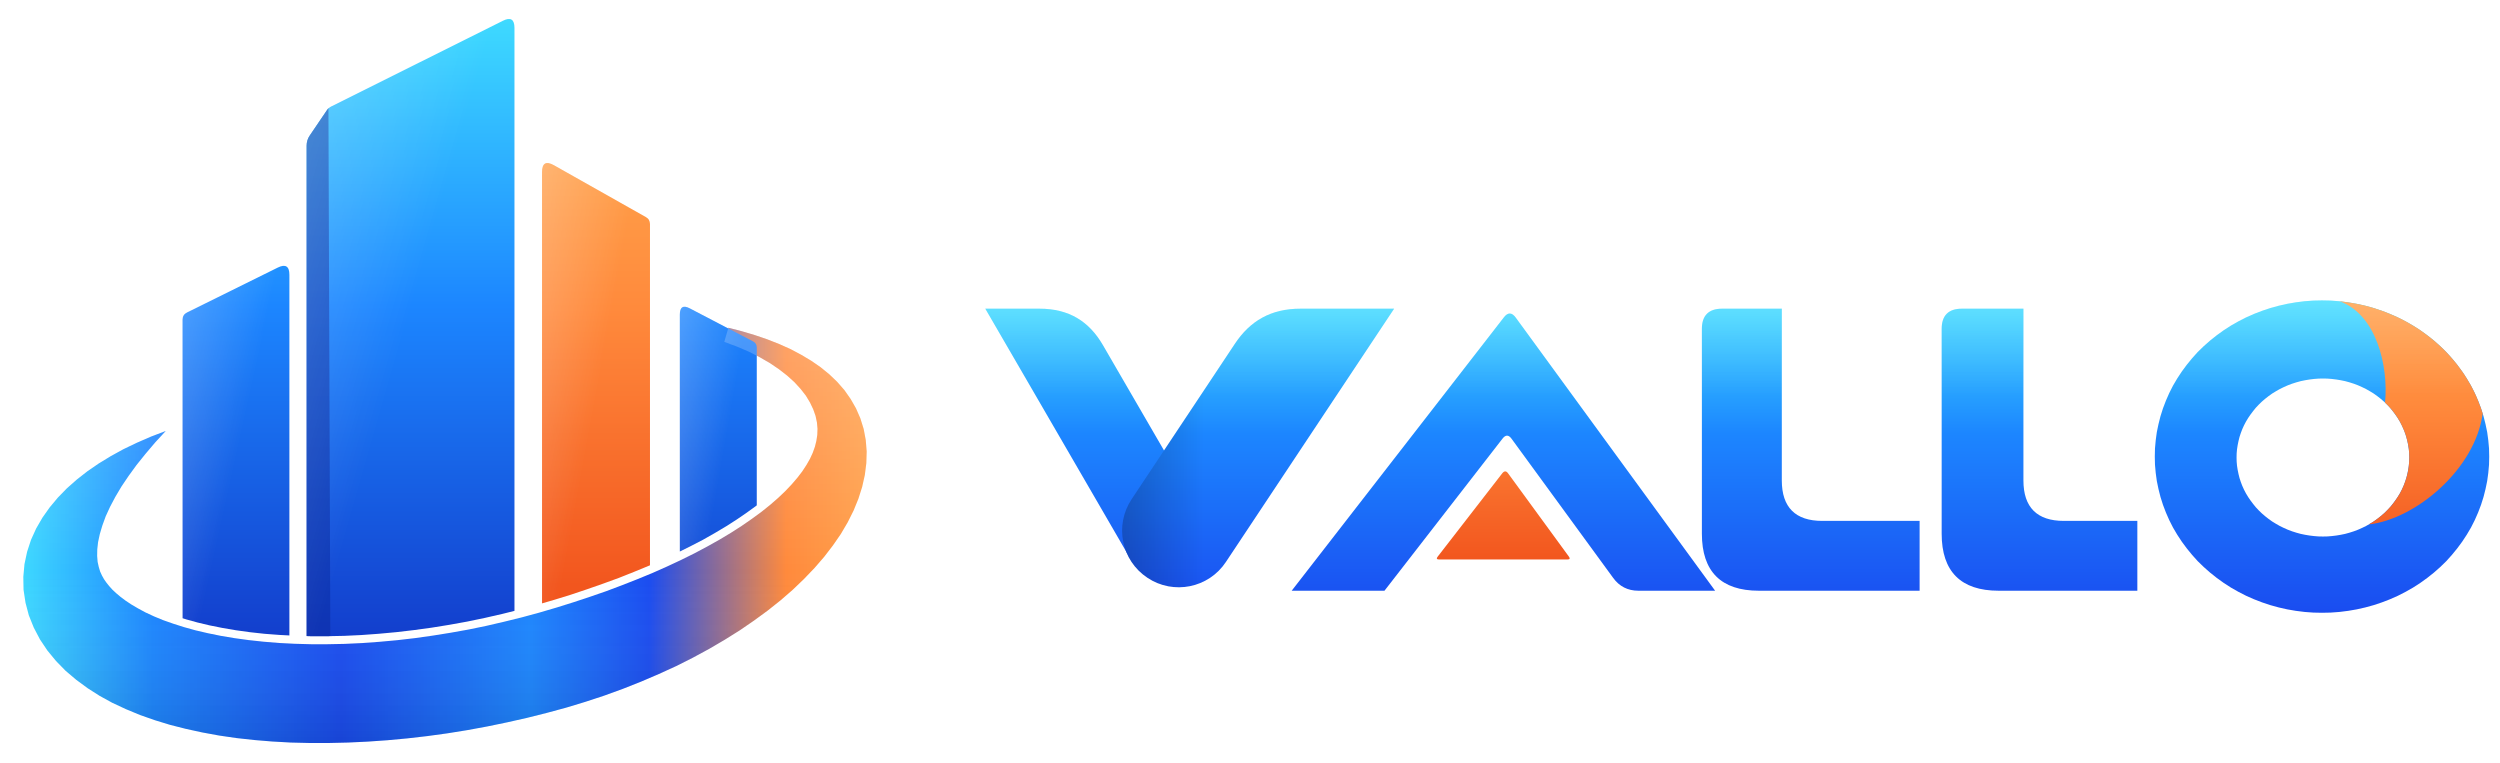
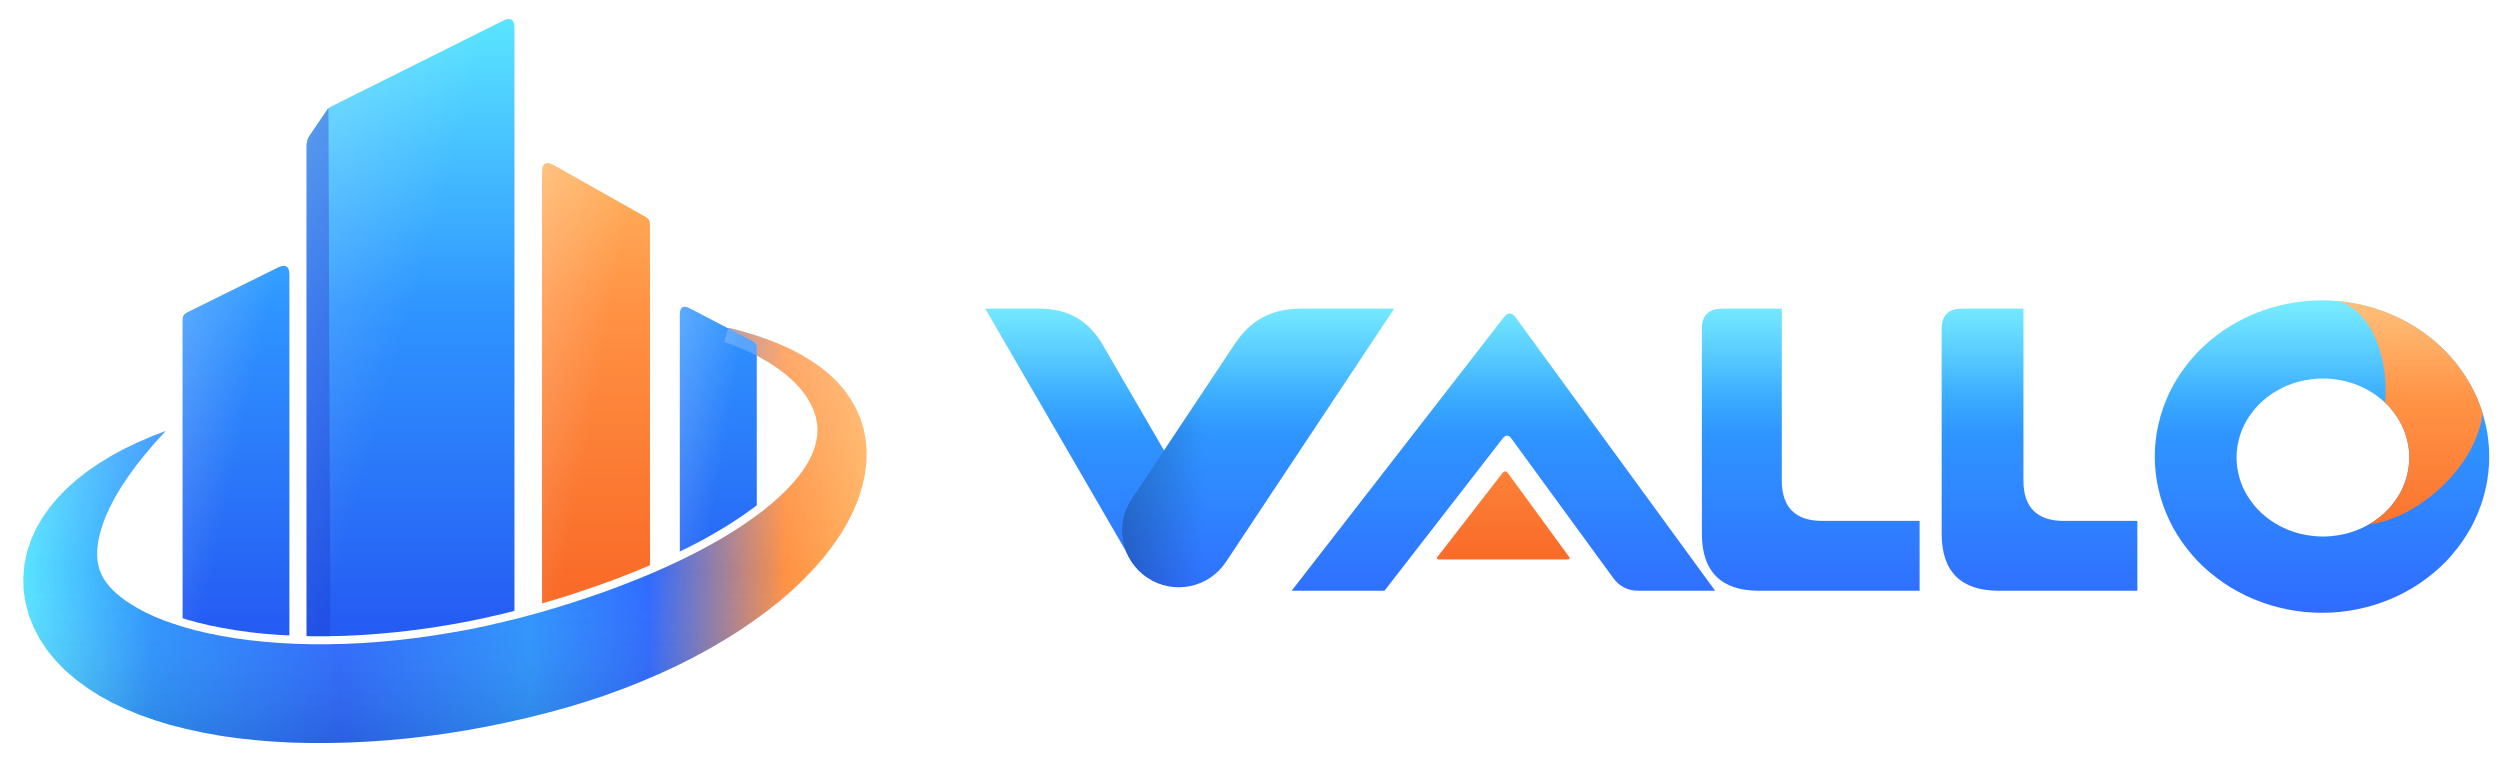
<svg xmlns="http://www.w3.org/2000/svg" viewBox="0 0 2177 664" role="img" aria-label="Vallo">
  <defs>
    <linearGradient id="vm-blue" x1="0" y1="260" x2="0" y2="830" gradientUnits="userSpaceOnUse">
-       <stop offset="0" stop-color="#3FDCFF" />
-       <stop offset="0.45" stop-color="#1C86FF" />
-       <stop offset="1" stop-color="#1238C8" />
+       <stop offset="0" stop-color="#5BE7FF" />
+       <stop offset="0.45" stop-color="#2F95FF" />
+       <stop offset="1" stop-color="#2455F2" />
    </linearGradient>
    <linearGradient id="vm-orange" x1="0" y1="388" x2="0" y2="760" gradientUnits="userSpaceOnUse">
-       <stop offset="0" stop-color="#FFA04A" />
-       <stop offset="0.35" stop-color="#FF8A3C" />
-       <stop offset="1" stop-color="#F2561E" />
+       <stop offset="0" stop-color="#FFB25E" />
+       <stop offset="0.35" stop-color="#FF9244" />
+       <stop offset="1" stop-color="#F96B28" />
    </linearGradient>
    <linearGradient id="vm-sheen" x1="0" y1="0" x2="1" y2="1">
      <stop offset="0" stop-color="#FFFFFF" stop-opacity="0.22" />
      <stop offset="0.45" stop-color="#FFFFFF" stop-opacity="0" />
    </linearGradient>
    <linearGradient id="vm-ring" x1="250" y1="0" x2="995" y2="0" gradientUnits="userSpaceOnUse">
-       <stop offset="0" stop-color="#3FDCFF" />
-       <stop offset="0.16" stop-color="#1C86FF" />
-       <stop offset="0.38" stop-color="#1A4CF0" />
-       <stop offset="0.6" stop-color="#1C86FF" />
-       <stop offset="0.74" stop-color="#1A4CF0" />
-       <stop offset="0.9" stop-color="#FF8A3C" />
-       <stop offset="1" stop-color="#FFA04A" />
+       <stop offset="0" stop-color="#5BE7FF" />
+       <stop offset="0.16" stop-color="#2F95FF" />
+       <stop offset="0.38" stop-color="#2F6BFF" />
+       <stop offset="0.6" stop-color="#2F95FF" />
+       <stop offset="0.74" stop-color="#2F6BFF" />
+       <stop offset="0.9" stop-color="#FF9244" />
+       <stop offset="1" stop-color="#FFB25E" />
    </linearGradient>
    <linearGradient id="vm-ringShade" x1="0" y1="560" x2="0" y2="900" gradientUnits="userSpaceOnUse">
      <stop offset="0" stop-color="#FFFFFF" stop-opacity="0.2" />
      <stop offset="0.55" stop-color="#FFFFFF" stop-opacity="0" />
      <stop offset="1" stop-color="#000000" stop-opacity="0.12" />
    </linearGradient>
    <clipPath id="vm-above">
      <path d="M384.1 0L384.1 631.2L375.1 641L366.9 650.7L359.4 660.3L352.7 669.6L346.7 678.6L341.6 687.4L337.2 695.8L333.7 703.8L331 711.4L329 718.4L327.8 724.9L327.3 730.7L327.4 735.8L328 740.2L328.9 744L330.2 747.2L331.7 749.9L333.3 752.4L335.1 754.7L337.2 757L339.6 759.4L342.4 762L345.8 764.7L349.8 767.7L354.5 770.8L360 773.9L366.1 777.1L373.1 780.4L380.7 783.5L389.2 786.5L398.3 789.4L408.1 792.1L418.6 794.6L429.6 796.8L441.3 798.8L453.5 800.5L466.2 801.9L479.3 802.9L492.9 803.6L506.9 804L521.2 804L535.8 803.7L550.6 803L565.7 801.9L580.9 800.5L596.3 798.7L611.7 796.6L627.2 794.1L642.7 791.3L658.1 788.1L673.4 784.6L688.6 780.8L703.6 776.7L718.4 772.4L733 767.9L747.3 763.1L761.3 758.2L775 753.2L788.3 747.9L801.2 742.6L813.7 737.1L825.7 731.4L837.2 725.7L848.2 720L858.6 714.1L868.5 708.2L877.7 702.3L886.3 696.4L894.3 690.6L901.6 684.8L908.3 679L914.3 673.4L919.6 667.9L924.3 662.6L928.3 657.4L931.7 652.5L934.5 647.7L936.8 643L938.6 638.5L939.9 634.1L940.8 629.6L941.1 625L1341.1 625L1341.1 0Z" />
    </clipPath>
    <linearGradient id="vw-blue" x1="0" y1="240" x2="0" y2="578" gradientUnits="userSpaceOnUse">
-       <stop offset="0" stop-color="#3FDCFF" />
-       <stop offset="0.42" stop-color="#1C86FF" />
-       <stop offset="1" stop-color="#1A4CF0" />
+       <stop offset="0" stop-color="#5BE7FF" />
+       <stop offset="0.42" stop-color="#2F95FF" />
+       <stop offset="1" stop-color="#2F6BFF" />
    </linearGradient>
    <linearGradient id="vw-orange" x1="0" y1="236" x2="0" y2="520" gradientUnits="userSpaceOnUse">
-       <stop offset="0" stop-color="#FFA04A" />
-       <stop offset="0.4" stop-color="#FF8A3C" />
-       <stop offset="1" stop-color="#F2561E" />
+       <stop offset="0" stop-color="#FFB25E" />
+       <stop offset="0.4" stop-color="#FF9244" />
+       <stop offset="1" stop-color="#F96B28" />
    </linearGradient>
    <linearGradient id="vw-sheen" x1="0" y1="240" x2="0" y2="578" gradientUnits="userSpaceOnUse">
      <stop offset="0" stop-color="#FFFFFF" stop-opacity="0.176" />
      <stop offset="0.3" stop-color="#FFFFFF" stop-opacity="0" />
    </linearGradient>
    <linearGradient id="vw-fold" x1="0" y1="0" x2="1" y2="0">
      <stop offset="0" stop-color="#000000" stop-opacity="0.22" />
      <stop offset="0.3" stop-color="#000000" stop-opacity="0" />
    </linearGradient>
  </defs>
  <g class="mk" transform="translate(-236.0 -250.0)">
    <path d="M380.3 625.3L367.5 630.2L355.3 635.5L343.6 641.1L332.5 647.2L322 653.6L312.1 660.4L302.9 667.6L294.3 675.2L286.4 683.3L279.3 691.8L273 700.7L267.5 710.2L263 720.1L259.6 730.5L257.3 741.3L256.3 752.3L256.5 763.6L258.2 774.8L261.1 785.8L265.4 796.5L270.8 806.8L277.3 816.5L284.8 825.6L293.1 834.1L302.3 841.9L312.2 849.2L322.7 855.9L333.8 862L345.6 867.5L357.9 872.6L370.7 877.1L384.1 881.2L397.9 884.7L412.1 887.8L426.8 890.5L441.9 892.7L457.3 894.4L473.1 895.7L489.2 896.6L505.6 897L522.2 897L539.1 896.6L556.1 895.8L573.3 894.6L590.6 893L608 891L625.5 888.6L642.9 885.8L660.3 882.6L677.7 879L695 875.1L712.1 870.8L729.1 866.2L745.9 861.1L762.3 855.7L778.5 849.8L794.4 843.5L809.8 836.9L824.9 830L839.4 822.7L853.6 815L867.1 807.1L880.2 798.9L892.6 790.4L904.5 781.7L915.7 772.8L926.3 763.6L936.1 754.2L945.3 744.6L953.7 734.9L961.3 725L968.2 715L974.2 704.8L979.3 694.6L983.5 684.3L986.8 673.9L989.1 663.6L990.4 653.3L990.7 643.1L989.9 633.2L988.1 623.6L985.2 614.3L981.4 605.6L976.7 597.4L971.3 589.7L965 582.5L958.1 575.9L950.6 569.8L942.5 564.2L933.8 559L924.6 554.1L914.8 549.7L904.4 545.6L893.6 541.9L882.2 538.5L870.3 535.4L866.7 547.7L877.7 551.8L888 556.2L897.5 561L906.3 566.1L914.3 571.5L921.5 577.1L927.8 582.8L933.2 588.7L937.8 594.6L941.4 600.6L944.2 606.5L946.2 612.2L947.4 617.9L947.9 623.4L947.7 628.7L946.9 633.9L945.6 639.1L943.7 644.4L941.3 649.6L938.2 655L934.6 660.5L930.3 666.1L925.4 671.8L919.8 677.7L913.6 683.6L906.7 689.6L899.1 695.7L890.9 701.7L882.1 707.8L872.6 713.9L862.6 719.9L851.9 725.9L840.8 731.8L829.1 737.6L816.9 743.3L804.3 748.9L791.2 754.3L777.7 759.6L763.9 764.8L749.7 769.7L735.2 774.5L720.5 779.1L705.5 783.5L690.4 787.6L675 791.4L659.5 795L644 798.2L628.4 801L612.8 803.5L597.2 805.7L581.7 807.5L566.3 808.9L551.1 810L536 810.7L521.3 811L506.8 811L492.6 810.6L478.9 809.9L465.5 808.8L452.6 807.4L440.2 805.7L428.3 803.7L417 801.4L406.3 798.9L396.2 796.1L386.8 793.1L378 790L370 786.7L362.7 783.3L356.2 779.8L350.4 776.4L345.3 773L340.9 769.7L337.1 766.5L333.8 763.4L331.1 760.4L328.7 757.4L326.6 754.4L324.8 751.2L323.2 747.7L322 743.7L321 739.2L320.6 734.1L320.7 728.4L321.4 722.1L322.9 715.1L325.1 707.7L328 699.7L331.8 691.4L336.4 682.7L341.8 673.6L348 664.4L354.9 654.9L362.7 645.2L371.1 635.3L380.3 625.3Z" fill="url(#vm-ring)" />
    <g clip-path="url(#vm-above)">
      <g class="t t0">
        <path d="M398.9 522.1L477.9 483C484.6 479.7 488 481.8 488 489.3L488 900L395 900L395 528.3C395 525.5 396.3 523.4 398.9 522.1Z" fill="url(#vm-blue)" />
        <path d="M398.9 522.1L477.9 483C484.6 479.7 488 481.8 488 489.3L488 900L395 900L395 528.3C395 525.5 396.3 523.4 398.9 522.1Z" fill="url(#vm-sheen)" />
      </g>
      <g class="t t1">
        <path d="M505.8 367.9L520.5 346.2C521.5 344.7 522.8 343.6 524.3 342.8L673.9 268.1C680.6 264.7 684 266.8 684 274.3L684 900L503 900L503 376.9C503 373.7 503.9 370.6 505.8 367.9Z" fill="url(#vm-blue)" />
-         <path d="M505.8 367.9L522 344L524 900L503 900L503 376.9C503 373.7 503.9 370.6 505.8 367.9Z" fill="#0B2A9E" opacity="0.55" />
+         <path d="M505.8 367.9L522 344L524 900L503 900L503 376.9C503 373.7 503.9 370.6 505.8 367.9Z" fill="#1D47D8" opacity="0.55" />
        <path d="M505.8 367.9L520.5 346.2C521.5 344.7 522.8 343.6 524.3 342.8L673.9 268.1C680.6 264.7 684 266.8 684 274.3L684 900L503 900L503 376.9C503 373.7 503.9 370.6 505.8 367.9Z" fill="url(#vm-sheen)" />
      </g>
      <g class="t t2">
        <path d="M718.4 393.9L798.4 439C800.8 440.3 802 442.4 802 445.1L802 900L708 900L708 400C708 392 711.5 390 718.4 393.9Z" fill="url(#vm-orange)" />
        <path d="M718.4 393.9L798.4 439C800.8 440.3 802 442.4 802 445.1L802 900L708 900L708 400C708 392 711.5 390 718.4 393.9Z" fill="url(#vm-sheen)" />
      </g>
      <g class="t t3">
        <path d="M836.8 518.6L891.8 547.3C893.9 548.4 895 550.2 895 552.6L895 900L828 900L828 523.9C828 517.3 831 515.5 836.8 518.6Z" fill="url(#vm-blue)" />
        <path d="M836.8 518.6L891.8 547.3C893.9 548.4 895 550.2 895 552.6L895 900L828 900L828 523.9C828 517.3 831 515.5 836.8 518.6Z" fill="url(#vm-sheen)" />
      </g>
    </g>
    <path d="M380.3 625.3L367.5 630.2L355.3 635.5L343.6 641.1L332.5 647.2L322 653.6L312.1 660.4L302.9 667.6L294.3 675.2L286.4 683.3L279.3 691.8L273 700.7L267.5 710.2L263 720.1L259.6 730.5L257.3 741.3L256.3 752.3L256.5 763.6L258.2 774.8L261.1 785.8L265.4 796.5L270.8 806.8L277.3 816.5L284.8 825.6L293.1 834.1L302.3 841.9L312.2 849.2L322.7 855.9L333.8 862L345.6 867.5L357.9 872.6L370.7 877.1L384.1 881.2L397.9 884.7L412.1 887.8L426.8 890.5L441.9 892.7L457.3 894.4L473.1 895.7L489.2 896.6L505.6 897L522.2 897L539.1 896.6L556.1 895.8L573.3 894.6L590.6 893L608 891L625.5 888.6L642.9 885.8L660.3 882.6L677.7 879L695 875.1L712.1 870.8L729.1 866.2L745.9 861.1L762.3 855.7L778.5 849.8L794.4 843.5L809.8 836.9L824.9 830L839.4 822.7L853.6 815L867.1 807.1L880.2 798.9L892.6 790.4L904.5 781.7L915.7 772.8L926.3 763.6L936.1 754.2L945.3 744.6L953.7 734.9L961.3 725L968.2 715L974.2 704.8L979.3 694.6L983.5 684.3L986.8 673.9L989.1 663.6L990.4 653.3L990.7 643.1L989.9 633.2L988.1 623.6L985.2 614.3L981.4 605.6L976.7 597.4L971.3 589.7L965 582.5L958.1 575.9L950.6 569.8L942.5 564.2L933.8 559L924.6 554.1L914.8 549.7L904.4 545.6L893.6 541.9L882.2 538.5L870.3 535.4L866.7 547.7L877.7 551.8L888 556.2L897.5 561L906.3 566.1L914.3 571.5L921.5 577.1L927.8 582.8L933.2 588.7L937.8 594.6L941.4 600.6L944.2 606.5L946.2 612.2L947.4 617.9L947.9 623.4L947.7 628.7L946.9 633.9L945.6 639.1L943.7 644.4L941.3 649.6L938.2 655L934.6 660.5L930.3 666.1L925.4 671.8L919.8 677.7L913.6 683.6L906.7 689.6L899.1 695.7L890.9 701.7L882.1 707.8L872.6 713.9L862.6 719.9L851.9 725.9L840.8 731.8L829.1 737.6L816.9 743.3L804.3 748.9L791.2 754.3L777.7 759.6L763.9 764.8L749.7 769.7L735.2 774.5L720.5 779.1L705.5 783.5L690.4 787.6L675 791.4L659.5 795L644 798.2L628.4 801L612.8 803.5L597.2 805.7L581.7 807.5L566.3 808.9L551.1 810L536 810.7L521.3 811L506.8 811L492.6 810.6L478.9 809.9L465.5 808.8L452.6 807.4L440.2 805.7L428.3 803.7L417 801.4L406.3 798.9L396.2 796.1L386.8 793.1L378 790L370 786.7L362.7 783.3L356.2 779.8L350.4 776.4L345.3 773L340.9 769.7L337.1 766.5L333.8 763.4L331.1 760.4L328.7 757.4L326.6 754.4L324.8 751.2L323.2 747.7L322 743.7L321 739.2L320.6 734.1L320.7 728.4L321.4 722.1L322.9 715.1L325.1 707.7L328 699.7L331.8 691.4L336.4 682.7L341.8 673.6L348 664.4L354.9 654.9L362.7 645.2L371.1 635.3L380.3 625.3Z" fill="url(#vm-ringShade)" />
  </g>
  <g transform="translate(846.0 257.6) scale(0.8)">
    <g>
      <g transform="translate(-170.0 -232.0)">
        <path d="M185 246L244 246C276.2 246 298.1 259.9 313.1 285.8L421.3 472.3C433.9 494 426.5 521.8 404.8 534.4C383.1 547 355.3 539.6 342.7 517.9Z" fill="url(#vw-blue)" />
        <path d="M456.6 284.3C473.1 259.4 495.8 246 528 246L630 246L446.9 521.7C428.1 550.1 389.8 557.8 361.5 538.9C333.1 520.1 325.4 481.9 344.2 453.5Z" fill="url(#vw-blue)" />
        <path d="M456.6 284.3C473.1 259.4 495.8 246 528 246L630 246L446.9 521.7C428.1 550.1 389.8 557.8 361.5 538.9C333.1 520.1 325.4 481.9 344.2 453.5Z" fill="url(#vw-fold)" />
        <path d="M185 246L244 246C276.2 246 298.1 259.9 313.1 285.8L421.3 472.3C433.9 494 426.5 521.8 404.8 534.4C383.1 547 355.3 539.6 342.7 517.9Z" fill="url(#vw-sheen)" />
        <path d="M456.6 284.3C473.1 259.4 495.8 246 528 246L630 246L446.9 521.7C428.1 550.1 389.8 557.8 361.5 538.9C333.1 520.1 325.4 481.9 344.2 453.5Z" fill="url(#vw-sheen)" />
        <path d="M762.3 255.6L979.4 553L895.8 553C884.4 553 875.1 548.3 868.4 539L757.7 387.4C754.6 383.2 751.4 383.1 748.1 387.3L619.5 553L518.5 553L749.5 255.4C753.8 249.8 758.1 249.9 762.3 255.6Z" fill="url(#vw-blue)" />
        <path d="M754.1 425.3L820.2 515.8C821.8 517.9 821.2 519 818.6 519L679 519C676.3 519 675.8 517.9 677.5 515.8L747.7 425.2C749.9 422.4 752.1 422.4 754.1 425.3Z" fill="url(#vw-orange)" />
        <path d="M762.3 255.6L979.4 553L895.8 553C884.4 553 875.1 548.3 868.4 539L757.7 387.4C754.6 383.2 751.4 383.1 748.1 387.3L619.5 553L518.5 553L749.5 255.4C753.8 249.8 758.1 249.9 762.3 255.6Z" fill="url(#vw-sheen)" />
        <path d="M987 246L1052 246L1052 433C1052 462.2 1066.8 477 1096 477L1202 477L1202 553L1027 553C985.9 553 965 532.1 965 491L965 268C965 253.4 972.4 246 987 246Z" fill="url(#vw-blue)" />
        <path d="M987 246L1052 246L1052 433C1052 462.2 1066.8 477 1096 477L1202 477L1202 553L1027 553C985.9 553 965 532.1 965 491L965 268C965 253.4 972.4 246 987 246Z" fill="url(#vw-sheen)" />
        <path d="M1248 246L1315 246L1315 433C1315 462.2 1329.8 477 1359 477L1439 477L1439 553L1288 553C1246.9 553 1226 532.1 1226 491L1226 268C1226 253.4 1233.4 246 1248 246Z" fill="url(#vw-blue)" />
        <path d="M1248 246L1315 246L1315 433C1315 462.2 1329.8 477 1359 477L1439 477L1439 553L1288 553C1246.9 553 1226 532.1 1226 491L1226 268C1226 253.4 1233.4 246 1248 246Z" fill="url(#vw-sheen)" />
        <path d="M1822 407L1821.8 415.9L1821 424.8L1819.8 433.6L1818 442.3L1815.8 451L1813.1 459.5L1809.9 467.9L1806.3 476.1L1802.2 484.2L1797.6 492L1792.6 499.6L1787.2 506.9L1781.4 514L1775.3 520.8L1768.7 527.2L1761.8 533.3L1754.5 539.1L1747 544.5L1739.1 549.6L1731 554.2L1722.6 558.5L1714 562.3L1705.2 565.7L1696.2 568.7L1687.1 571.2L1677.8 573.3L1668.5 574.9L1659 576.1L1649.5 576.8L1640 577L1630.5 576.8L1621 576.1L1611.5 574.9L1602.2 573.3L1592.9 571.2L1583.8 568.7L1574.8 565.7L1566 562.3L1557.4 558.5L1549 554.2L1540.9 549.6L1533 544.5L1525.5 539.1L1518.2 533.3L1511.3 527.2L1504.7 520.8L1498.6 514L1492.8 506.9L1487.4 499.6L1482.4 492L1477.8 484.2L1473.7 476.1L1470.1 467.9L1466.9 459.5L1464.2 451L1462 442.3L1460.2 433.6L1459 424.8L1458.2 415.9L1458 407L1458.2 398.1L1459 389.2L1460.2 380.4L1462 371.7L1464.2 363L1466.9 354.5L1470.1 346.1L1473.7 337.9L1477.8 329.8L1482.4 322L1487.4 314.4L1492.8 307.1L1498.6 300L1504.7 293.2L1511.3 286.8L1518.2 280.7L1525.5 274.9L1533 269.5L1540.9 264.4L1549 259.8L1557.4 255.5L1566 251.7L1574.8 248.3L1583.8 245.3L1592.9 242.8L1602.2 240.7L1611.5 239.1L1621 237.9L1630.5 237.2L1640 237L1649.5 237.2L1659 237.9L1668.5 239.1L1677.8 240.7L1687.1 242.8L1696.2 245.3L1705.2 248.3L1714 251.7L1722.6 255.5L1731 259.8L1739.1 264.4L1747 269.5L1754.5 274.9L1761.8 280.7L1768.7 286.8L1775.3 293.2L1781.4 300L1787.2 307.1L1792.6 314.4L1797.6 322L1802.2 329.8L1806.3 337.9L1809.9 346.1L1813.1 354.5L1815.8 363L1818 371.7L1819.8 380.4L1821 389.2L1821.8 398.1L1822 407ZM1735 408L1734.9 412.5L1734.5 417L1733.8 421.5L1732.9 425.9L1731.8 430.3L1730.4 434.6L1728.8 438.8L1726.9 443L1724.8 447L1722.4 451L1719.8 454.8L1717 458.5L1714.1 462.1L1710.9 465.5L1707.5 468.8L1703.9 471.9L1700.2 474.8L1696.3 477.6L1692.2 480.1L1688 482.5L1683.7 484.6L1679.2 486.6L1674.7 488.3L1670 489.8L1665.3 491.1L1660.5 492.1L1655.7 492.9L1650.8 493.5L1645.9 493.9L1641 494L1636.1 493.9L1631.2 493.5L1626.3 492.9L1621.5 492.1L1616.7 491.1L1612 489.8L1607.3 488.3L1602.8 486.6L1598.3 484.6L1594 482.5L1589.8 480.1L1585.7 477.6L1581.8 474.8L1578.1 471.9L1574.5 468.8L1571.1 465.5L1567.9 462.1L1565 458.5L1562.2 454.8L1559.6 451L1557.2 447L1555.1 443L1553.2 438.8L1551.6 434.6L1550.2 430.3L1549.1 425.9L1548.2 421.5L1547.5 417L1547.1 412.5L1547 408L1547.1 403.5L1547.5 399L1548.2 394.5L1549.1 390.1L1550.2 385.7L1551.6 381.4L1553.2 377.2L1555.1 373L1557.2 369L1559.6 365L1562.2 361.2L1565 357.5L1567.9 353.9L1571.1 350.5L1574.5 347.2L1578.1 344.1L1581.8 341.2L1585.7 338.4L1589.8 335.9L1594 333.5L1598.3 331.4L1602.8 329.4L1607.3 327.7L1612 326.2L1616.7 324.9L1621.5 323.9L1626.3 323.1L1631.2 322.5L1636.1 322.1L1641 322L1645.9 322.1L1650.8 322.5L1655.7 323.1L1660.5 323.9L1665.3 324.9L1670 326.2L1674.7 327.7L1679.2 329.4L1683.7 331.4L1688 333.5L1692.2 335.9L1696.3 338.4L1700.2 341.2L1703.9 344.1L1707.5 347.2L1710.9 350.5L1714.1 353.9L1717 357.5L1719.8 361.2L1722.4 365L1724.8 369L1726.9 373L1728.8 377.2L1730.4 381.4L1731.8 385.7L1732.9 390.1L1733.8 394.5L1734.5 399L1734.9 403.5L1735 408Z" fill="url(#vw-blue)" fill-rule="evenodd" />
        <path d="M1659 237.9L1659 237.9L1666.2 238.8L1673.3 239.9L1680.3 241.2L1687.3 242.8L1694.2 244.7L1701.1 246.9L1707.8 249.2L1714.4 251.9L1720.9 254.7L1727.3 257.8L1733.6 261.2L1739.7 264.8L1745.6 268.5L1751.4 272.6L1757 276.8L1762.4 281.2L1767.6 285.8L1772.7 290.6L1777.5 295.6L1782.1 300.8L1786.5 306.1L1790.6 311.6L1794.6 317.2L1798.2 323L1801.7 328.9L1804.9 335L1807.8 341.1L1810.4 347.4L1812.8 353.7L1814.9 360.1C1806.9 420.1 1742.8 474.9 1690.8 480.9L1690.8 480.9L1695.5 478.1L1699.9 475L1704.1 471.7L1708.2 468.2L1711.9 464.4L1715.5 460.5L1718.7 456.3L1721.7 452L1724.5 447.6L1726.9 443L1729 438.3L1730.8 433.4L1732.3 428.5L1733.5 423.5L1734.3 418.5L1734.8 413.4L1735 408.3L1734.9 403.2L1734.4 398.1L1733.6 393.1L1732.4 388.1L1731 383.1L1729.2 378.3L1727.1 373.6L1724.8 369L1722.1 364.5L1719.1 360.2L1715.9 356L1712.4 352L1708.6 348.3C1712.6 308.3 1699 251.9 1659 237.9Z" fill="url(#vw-orange)" />
        <path d="M1822 407L1821.8 415.9L1821 424.8L1819.8 433.6L1818 442.3L1815.8 451L1813.1 459.5L1809.9 467.9L1806.3 476.1L1802.2 484.2L1797.6 492L1792.6 499.6L1787.2 506.9L1781.4 514L1775.3 520.8L1768.7 527.2L1761.8 533.3L1754.5 539.1L1747 544.5L1739.1 549.6L1731 554.2L1722.6 558.5L1714 562.3L1705.2 565.7L1696.2 568.7L1687.1 571.2L1677.8 573.3L1668.5 574.9L1659 576.1L1649.5 576.8L1640 577L1630.5 576.8L1621 576.1L1611.5 574.9L1602.2 573.3L1592.9 571.2L1583.8 568.7L1574.8 565.7L1566 562.3L1557.4 558.5L1549 554.2L1540.9 549.6L1533 544.5L1525.5 539.1L1518.2 533.3L1511.3 527.2L1504.7 520.8L1498.6 514L1492.8 506.9L1487.4 499.6L1482.4 492L1477.8 484.2L1473.7 476.1L1470.1 467.9L1466.9 459.5L1464.2 451L1462 442.3L1460.2 433.6L1459 424.8L1458.2 415.9L1458 407L1458.2 398.1L1459 389.2L1460.2 380.4L1462 371.7L1464.2 363L1466.9 354.5L1470.1 346.1L1473.7 337.9L1477.8 329.8L1482.4 322L1487.4 314.4L1492.8 307.1L1498.6 300L1504.7 293.2L1511.3 286.8L1518.2 280.7L1525.5 274.9L1533 269.5L1540.9 264.4L1549 259.8L1557.4 255.5L1566 251.7L1574.8 248.3L1583.8 245.3L1592.9 242.8L1602.2 240.7L1611.5 239.1L1621 237.9L1630.5 237.2L1640 237L1649.5 237.2L1659 237.9L1668.5 239.1L1677.8 240.7L1687.1 242.8L1696.2 245.3L1705.2 248.3L1714 251.7L1722.6 255.5L1731 259.8L1739.1 264.4L1747 269.5L1754.5 274.9L1761.8 280.7L1768.7 286.8L1775.3 293.2L1781.4 300L1787.2 307.1L1792.6 314.4L1797.6 322L1802.2 329.8L1806.3 337.9L1809.9 346.1L1813.1 354.5L1815.8 363L1818 371.7L1819.8 380.4L1821 389.2L1821.8 398.1L1822 407ZM1735 408L1734.9 412.5L1734.5 417L1733.8 421.5L1732.9 425.9L1731.8 430.3L1730.4 434.6L1728.8 438.8L1726.9 443L1724.8 447L1722.4 451L1719.8 454.8L1717 458.5L1714.1 462.1L1710.9 465.5L1707.5 468.8L1703.9 471.9L1700.2 474.8L1696.3 477.6L1692.2 480.1L1688 482.5L1683.7 484.6L1679.2 486.6L1674.7 488.3L1670 489.8L1665.3 491.1L1660.5 492.1L1655.7 492.9L1650.8 493.5L1645.9 493.9L1641 494L1636.1 493.9L1631.2 493.5L1626.3 492.9L1621.5 492.1L1616.7 491.1L1612 489.8L1607.3 488.3L1602.8 486.6L1598.3 484.6L1594 482.5L1589.8 480.1L1585.7 477.6L1581.8 474.8L1578.1 471.9L1574.5 468.8L1571.1 465.5L1567.9 462.1L1565 458.5L1562.2 454.8L1559.6 451L1557.2 447L1555.1 443L1553.2 438.8L1551.6 434.6L1550.2 430.3L1549.1 425.9L1548.2 421.5L1547.5 417L1547.1 412.5L1547 408L1547.1 403.5L1547.5 399L1548.2 394.5L1549.1 390.1L1550.2 385.7L1551.6 381.4L1553.2 377.2L1555.1 373L1557.2 369L1559.6 365L1562.2 361.2L1565 357.5L1567.9 353.9L1571.1 350.5L1574.5 347.2L1578.1 344.1L1581.8 341.2L1585.7 338.4L1589.8 335.9L1594 333.5L1598.3 331.4L1602.8 329.4L1607.3 327.7L1612 326.2L1616.7 324.9L1621.5 323.9L1626.3 323.1L1631.2 322.5L1636.1 322.1L1641 322L1645.9 322.1L1650.8 322.5L1655.7 323.1L1660.5 323.9L1665.3 324.9L1670 326.2L1674.7 327.7L1679.2 329.4L1683.7 331.4L1688 333.5L1692.2 335.9L1696.3 338.4L1700.2 341.2L1703.9 344.1L1707.5 347.2L1710.9 350.5L1714.1 353.9L1717 357.5L1719.8 361.2L1722.4 365L1724.8 369L1726.9 373L1728.8 377.2L1730.4 381.4L1731.8 385.7L1732.9 390.1L1733.8 394.5L1734.5 399L1734.9 403.5L1735 408Z" fill-rule="evenodd" fill="url(#vw-sheen)" />
      </g>
    </g>
  </g>
</svg>
